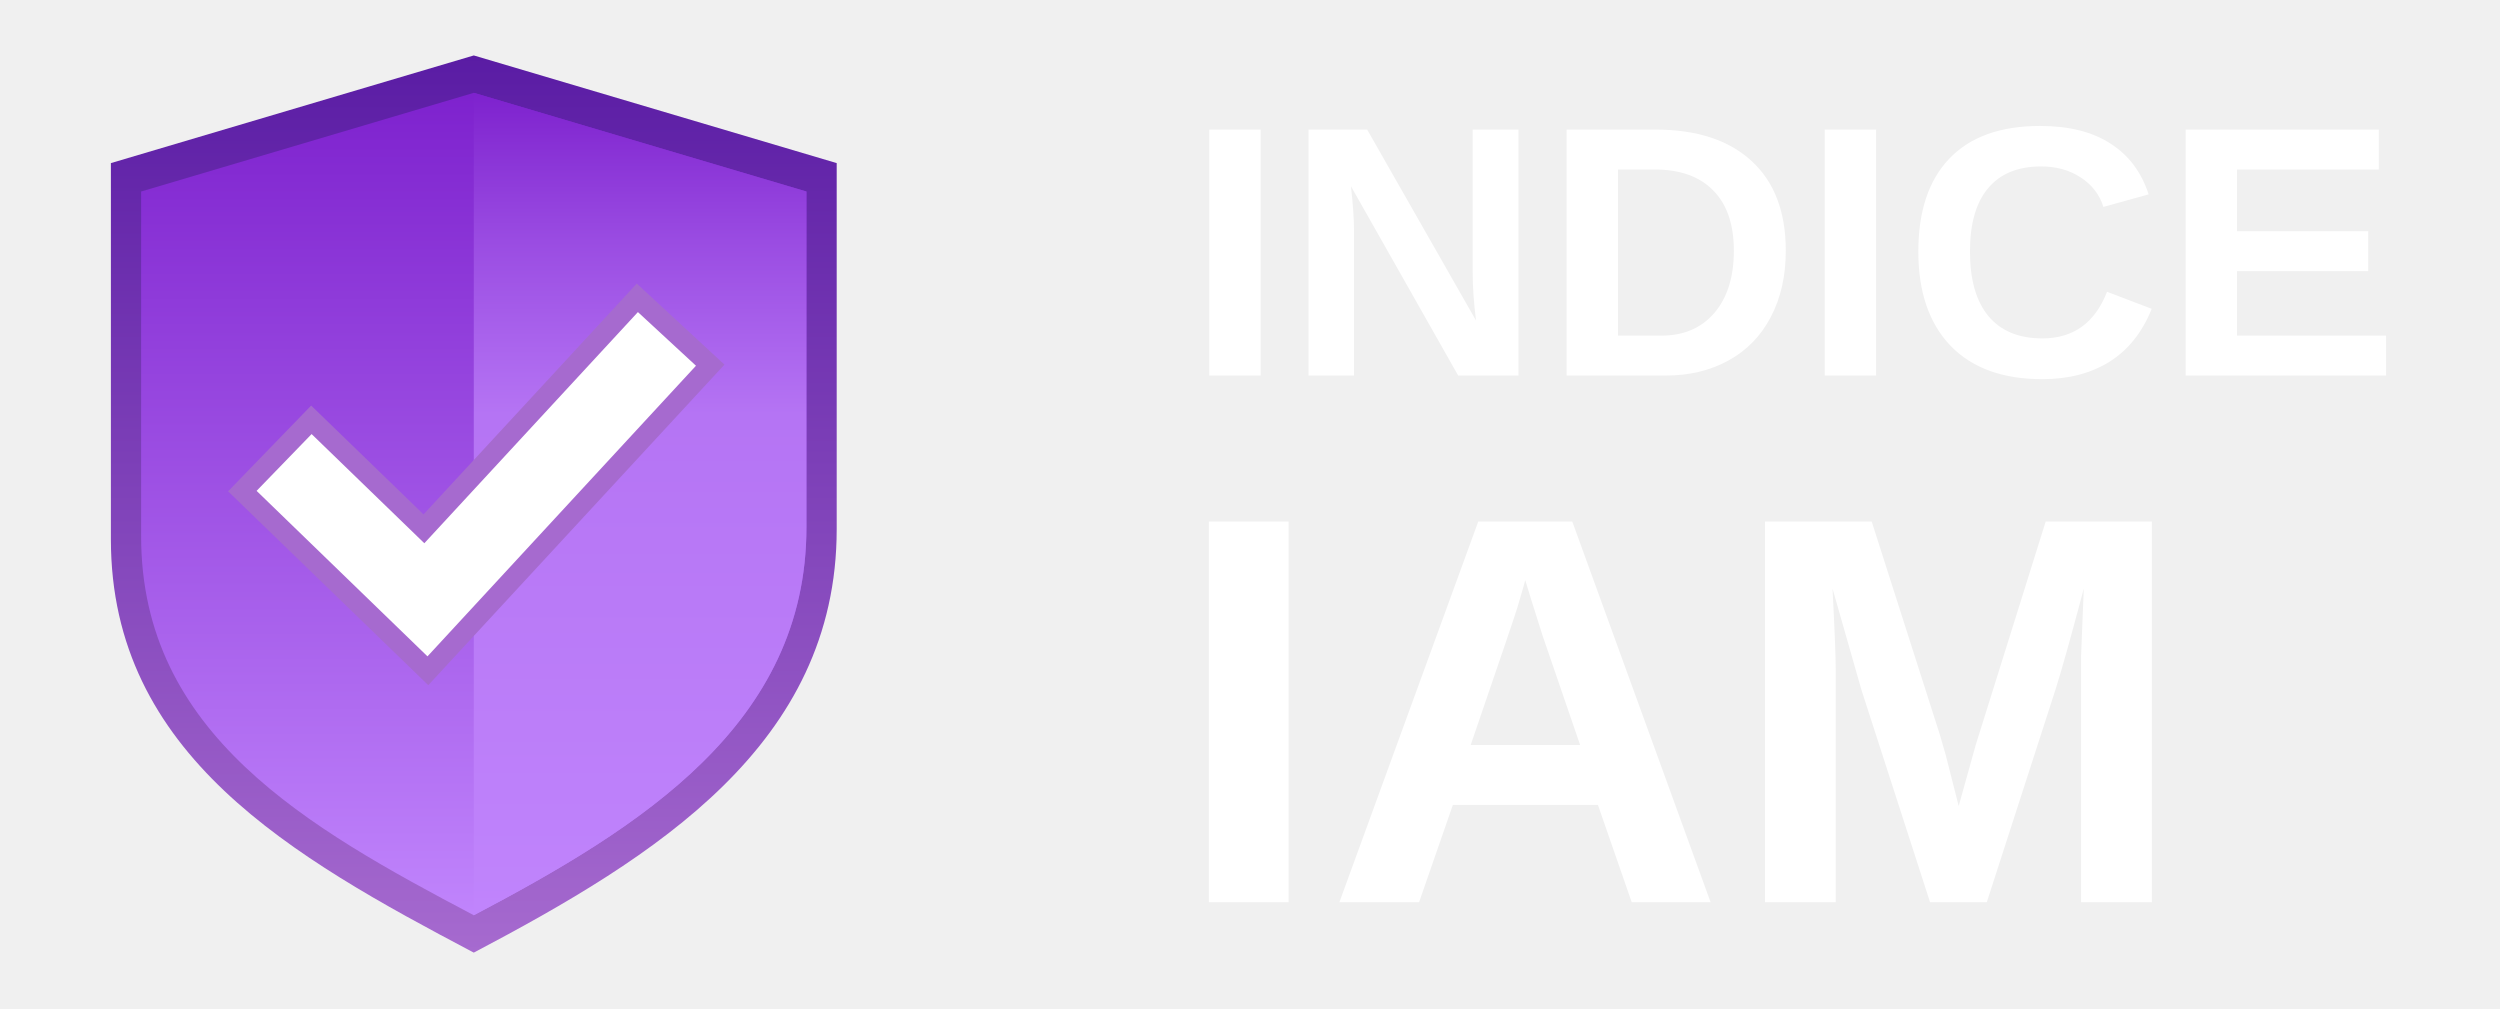
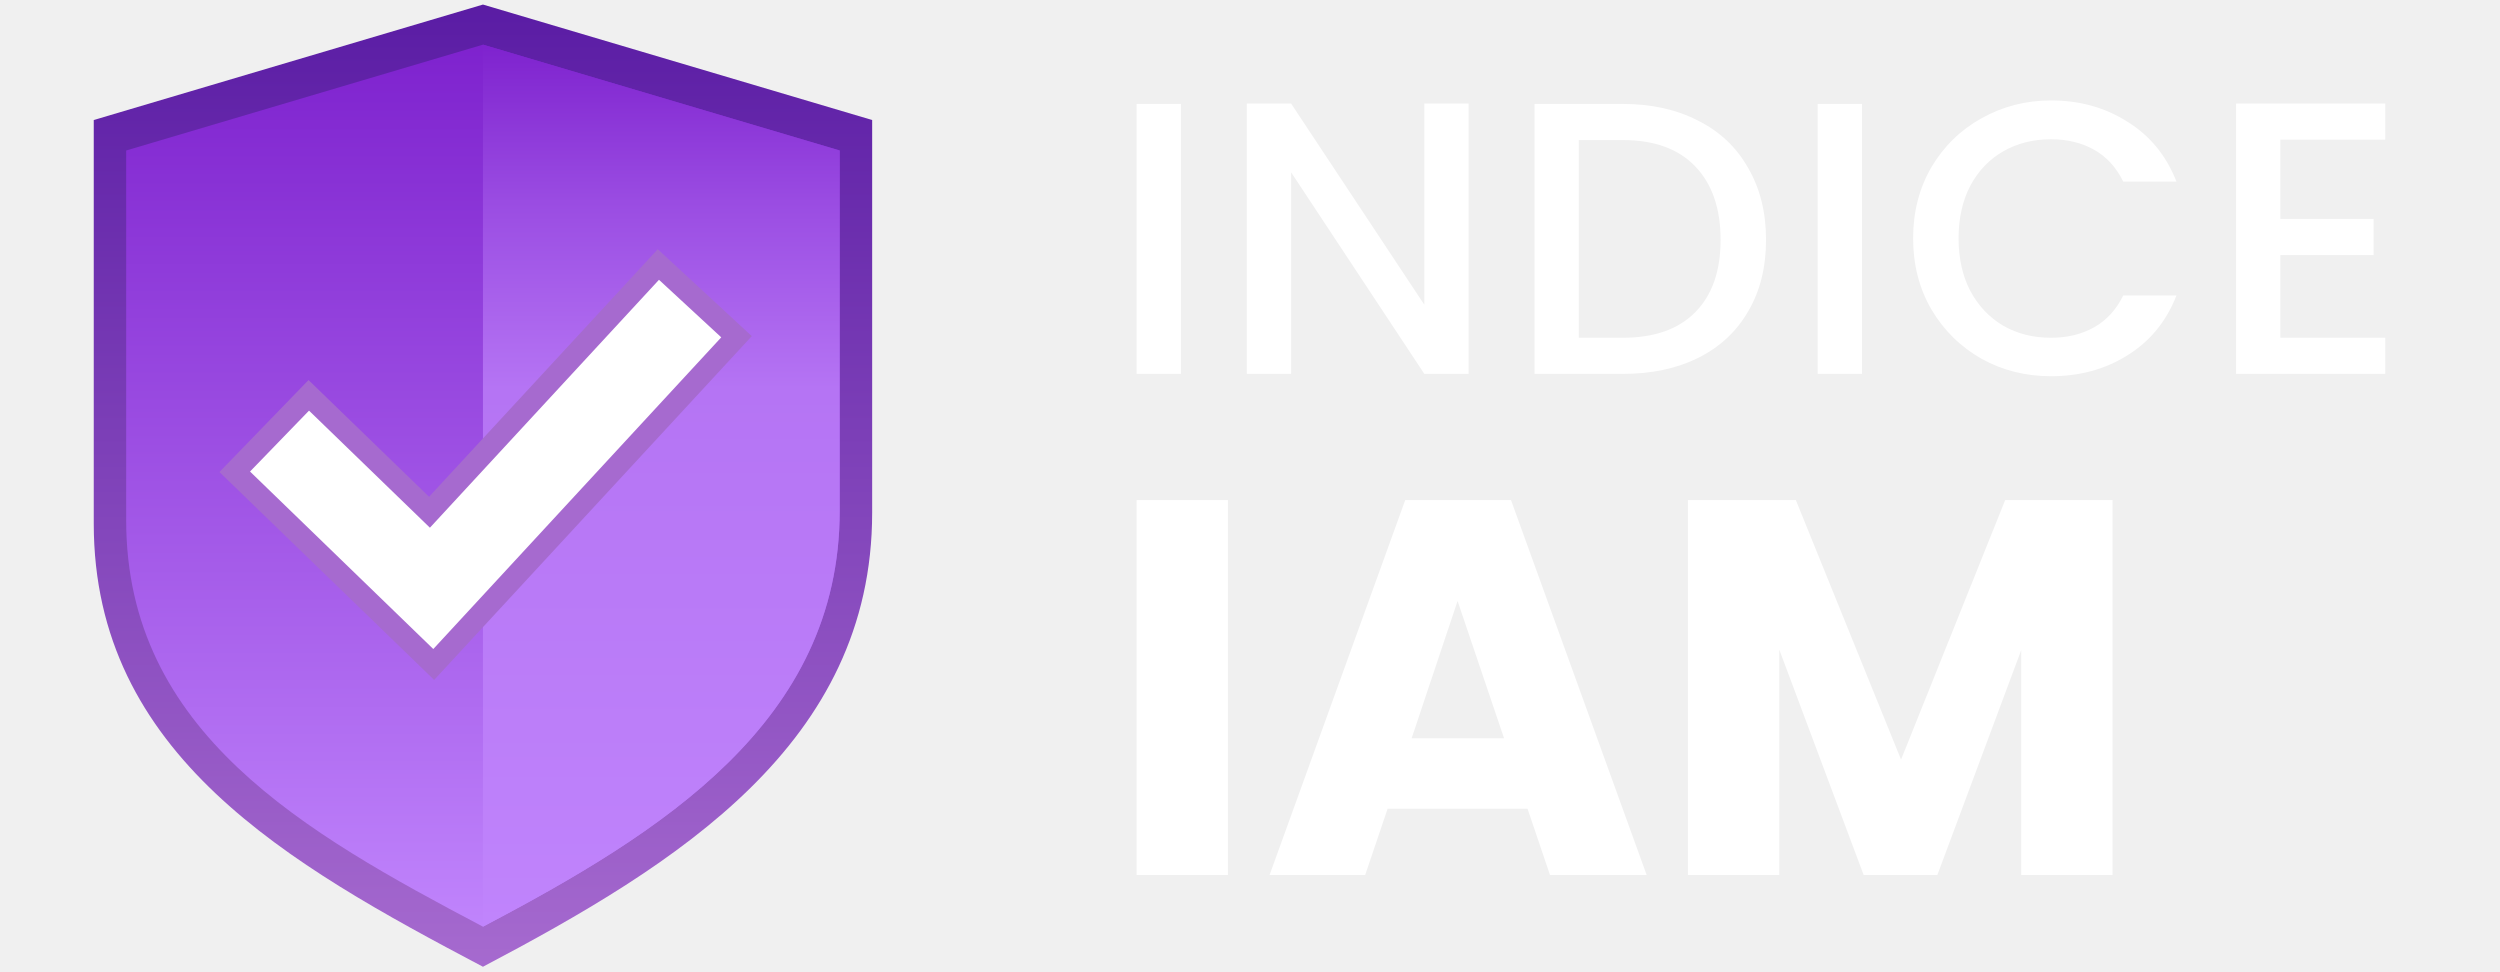
- <svg xmlns="http://www.w3.org/2000/svg" width="100%" height="100%" viewBox="0 0 124 50" version="1.1" xml:space="preserve" style="fill-rule:evenodd;clip-rule:evenodd;stroke-linejoin:round;stroke-miterlimit:2;">
-   <g id="Logo" transform="matrix(1,0,0,1,-26,-17.75)">
+ <svg xmlns="http://www.w3.org/2000/svg" width="100%" height="100%" viewBox="0 0 440 171" version="1.1" xml:space="preserve" style="fill-rule:evenodd;clip-rule:evenodd;stroke-linejoin:round;stroke-miterlimit:2;">
+   <g id="Logo" transform="matrix(3.80556,0,0,3.80556,-103.375,-77.2122)">
    <g transform="matrix(0.75,0,0,0.593333,19.5,11.6)">
      <path d="M40,15L64,24L64,54.607C64,72.607 52,82 40,90C28,82 16,73.449 16,55.449L16,24L40,15Z" style="fill:url(#_Linear1);fill-rule:nonzero;" />
    </g>
    <g transform="matrix(0.6875,0,0,0.543889,22,14.1958)">
      <path d="M40,15L64,24L64,54.607C64,72.607 52,82 40,90C28,82 16,73.449 16,55.449L16,24L40,15Z" style="fill:url(#_Linear2);fill-rule:nonzero;" />
    </g>
    <g transform="matrix(0.6875,0,0,0.543889,22,14.1958)">
      <path d="M40,15L64,24L64,54.607C64,72.607 52,82 40,90L40,15Z" style="fill:url(#_Linear3);" />
    </g>
    <g transform="matrix(0.625,0,0,0.605263,24,10.5789)">
      <path d="M22.432,52.092L27.911,46.251L30.739,49.079L36.843,55.184L53.78,36.255L59.564,41.773L37.157,66.816L22.432,52.092Z" style="fill:white;" />
    </g>
    <g transform="matrix(0.625,0,0,0.605263,24,10.5789)">
      <path d="M27.893,45.083L36.812,54.002L53.735,35.087L60.694,41.727L37.188,67.998L21.301,52.111L27.893,45.083ZM23.564,52.073L37.125,65.635L58.433,41.819L53.825,37.422L36.875,56.365L27.929,47.419L23.564,52.073Z" style="fill:rgb(166,106,207);" />
    </g>
  </g>
-   <g transform="matrix(0.886226,0,0,0.886226,58.7893,18.6267)">
-     <text x="0px" y="0px" style="font-family:'Arial-BoldMT', 'Arial', sans-serif;font-weight:700;font-size:20px;fill:white;">INDI<tspan x="40.2px " y="0px ">C</tspan>E</text>
+   <g transform="matrix(1,0,0,1,-20,0)">
+     <path d="M236.121,153.995L220.047,153.995L220.047,88.006L236.121,88.006L236.121,153.995ZM309.811,153.995L292.796,153.995L288.848,142.339L264.22,142.339L260.272,153.995L243.446,153.995L267.322,88.006L285.934,88.006L309.811,153.995ZM268.45,129.931L284.712,129.931L276.534,105.773L268.45,129.931ZM354.584,133.691L372.914,88.006L391.808,88.006L391.808,153.995L375.734,153.995L375.734,114.421L360.976,153.995L348.004,153.995L333.151,114.327L333.151,153.995L317.077,153.995L317.077,88.006L336.066,88.006L354.584,133.691Z" style="fill:white;" />
  </g>
-   <g transform="matrix(0.857646,0,0,0.857646,58.1249,44.75)">
-     <text x="0px" y="0px" style="font-family:'Arial-BoldMT', 'Arial', sans-serif;font-weight:700;font-size:32px;fill:white;">IA<tspan x="32.16px " y="0px ">M</tspan>
-     </text>
+   <g transform="matrix(1,0,0,1,-20,0)">
+     <path d="M380.979,17.677C386.038,17.677 390.527,18.93 394.447,21.437C398.412,23.898 401.283,27.407 403.061,31.965L393.695,31.965C392.464,29.458 390.755,27.59 388.567,26.359C386.38,25.129 383.85,24.513 380.979,24.513C377.834,24.513 375.031,25.22 372.57,26.632C370.109,28.045 368.172,30.074 366.759,32.717C365.392,35.36 364.708,38.437 364.708,41.946C364.708,45.455 365.392,48.532 366.759,51.175C368.172,53.819 370.109,55.87 372.57,57.328C375.031,58.741 377.834,59.447 380.979,59.447C383.85,59.447 386.38,58.832 388.567,57.602C390.755,56.371 392.464,54.502 393.695,51.996L403.061,51.996C401.283,56.553 398.412,60.063 394.447,62.524C390.527,64.985 386.038,66.215 380.979,66.215C376.512,66.215 372.433,65.19 368.742,63.139C365.05,61.043 362.11,58.148 359.923,54.457C357.781,50.765 356.709,46.595 356.709,41.946C356.709,37.297 357.781,33.127 359.923,29.435C362.11,25.744 365.05,22.873 368.742,20.822C372.479,18.725 376.558,17.677 380.979,17.677ZM227.84,65.805L220.047,65.805L220.047,18.292L227.84,18.292L227.84,65.805ZM270.683,53.636L270.683,18.224L278.476,18.224L278.476,65.805L270.683,65.805L247.234,30.324L247.234,65.805L239.44,65.805L239.44,18.224L247.234,18.224L270.683,53.636ZM305.596,18.292C310.655,18.292 315.076,19.272 318.859,21.232C322.687,23.146 325.627,25.926 327.678,29.572C329.775,33.173 330.823,37.389 330.823,42.22C330.823,47.051 329.775,51.244 327.678,54.798C325.627,58.353 322.687,61.088 318.859,63.002C315.076,64.871 310.655,65.805 305.596,65.805L290.078,65.805L290.078,18.292L305.596,18.292ZM297.871,59.447L305.596,59.447C311.156,59.447 315.418,57.943 318.38,54.935C321.343,51.927 322.824,47.689 322.824,42.22C322.824,36.705 321.343,32.398 318.38,29.299C315.418,26.2 311.157,24.65 305.596,24.65L297.871,24.65L297.871,59.447ZM347.708,65.805L339.914,65.805L339.914,18.292L347.708,18.292L347.708,65.805ZM439.802,24.581L421.344,24.581L421.344,38.528L437.751,38.528L437.751,44.886L421.344,44.886L421.344,59.447L439.802,59.447L439.802,65.805L413.55,65.805L413.55,18.224L439.802,18.224L439.802,24.581Z" style="fill:white;" />
  </g>
  <defs>
    <linearGradient id="_Linear1" x1="0" y1="0" x2="1" y2="0" gradientUnits="userSpaceOnUse" gradientTransform="matrix(4.59243e-15,75,-75,4.59243e-15,16,15)">
      <stop offset="0" style="stop-color:rgb(90,28,164);stop-opacity:1" />
      <stop offset="1" style="stop-color:rgb(166,106,207);stop-opacity:1" />
    </linearGradient>
    <linearGradient id="_Linear2" x1="0" y1="0" x2="1" y2="0" gradientUnits="userSpaceOnUse" gradientTransform="matrix(4.59243e-15,75,-75,4.59243e-15,16,15)">
      <stop offset="0" style="stop-color:rgb(126,34,206);stop-opacity:1" />
      <stop offset="1" style="stop-color:rgb(192,132,252);stop-opacity:1" />
    </linearGradient>
    <linearGradient id="_Linear3" x1="0" y1="0" x2="1" y2="0" gradientUnits="userSpaceOnUse" gradientTransform="matrix(4.59243e-15,75,-75,4.59243e-15,16,15)">
      <stop offset="0" style="stop-color:rgb(126,34,206);stop-opacity:1" />
      <stop offset="0.18" style="stop-color:rgb(154,76,226);stop-opacity:1" />
      <stop offset="0.39" style="stop-color:rgb(181,116,244);stop-opacity:1" />
      <stop offset="1" style="stop-color:rgb(192,132,252);stop-opacity:1" />
    </linearGradient>
  </defs>
</svg>
